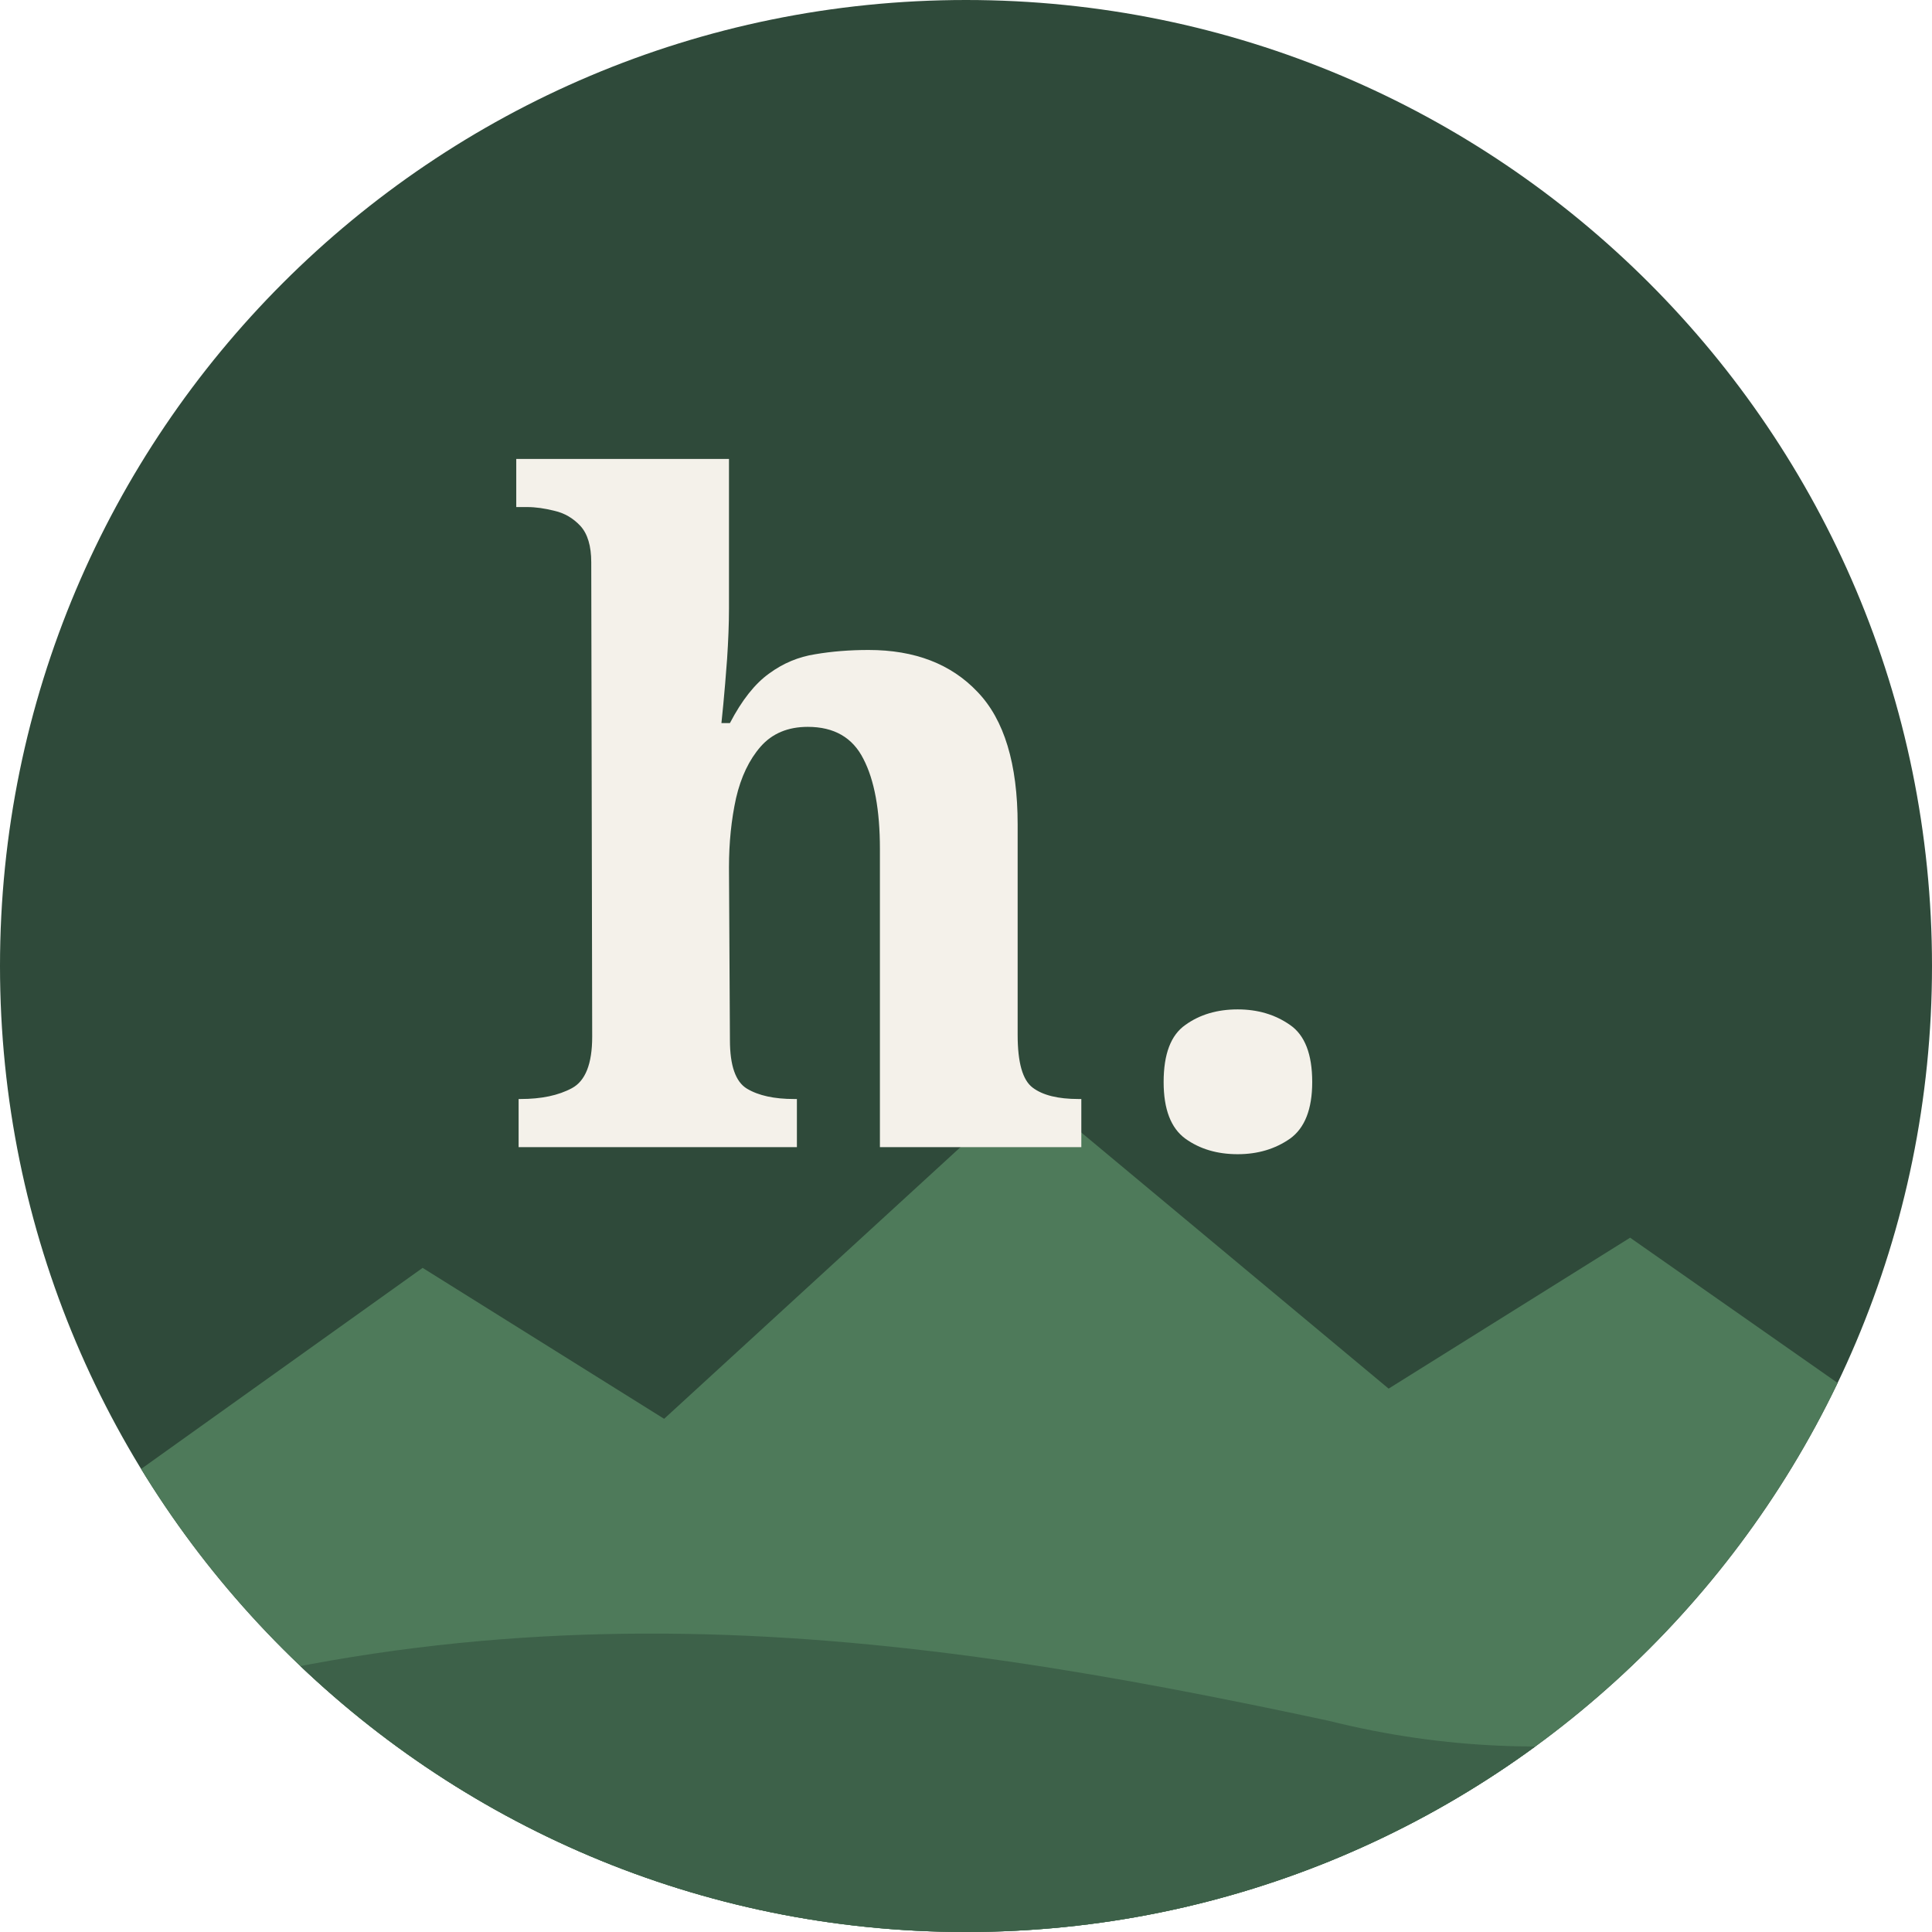
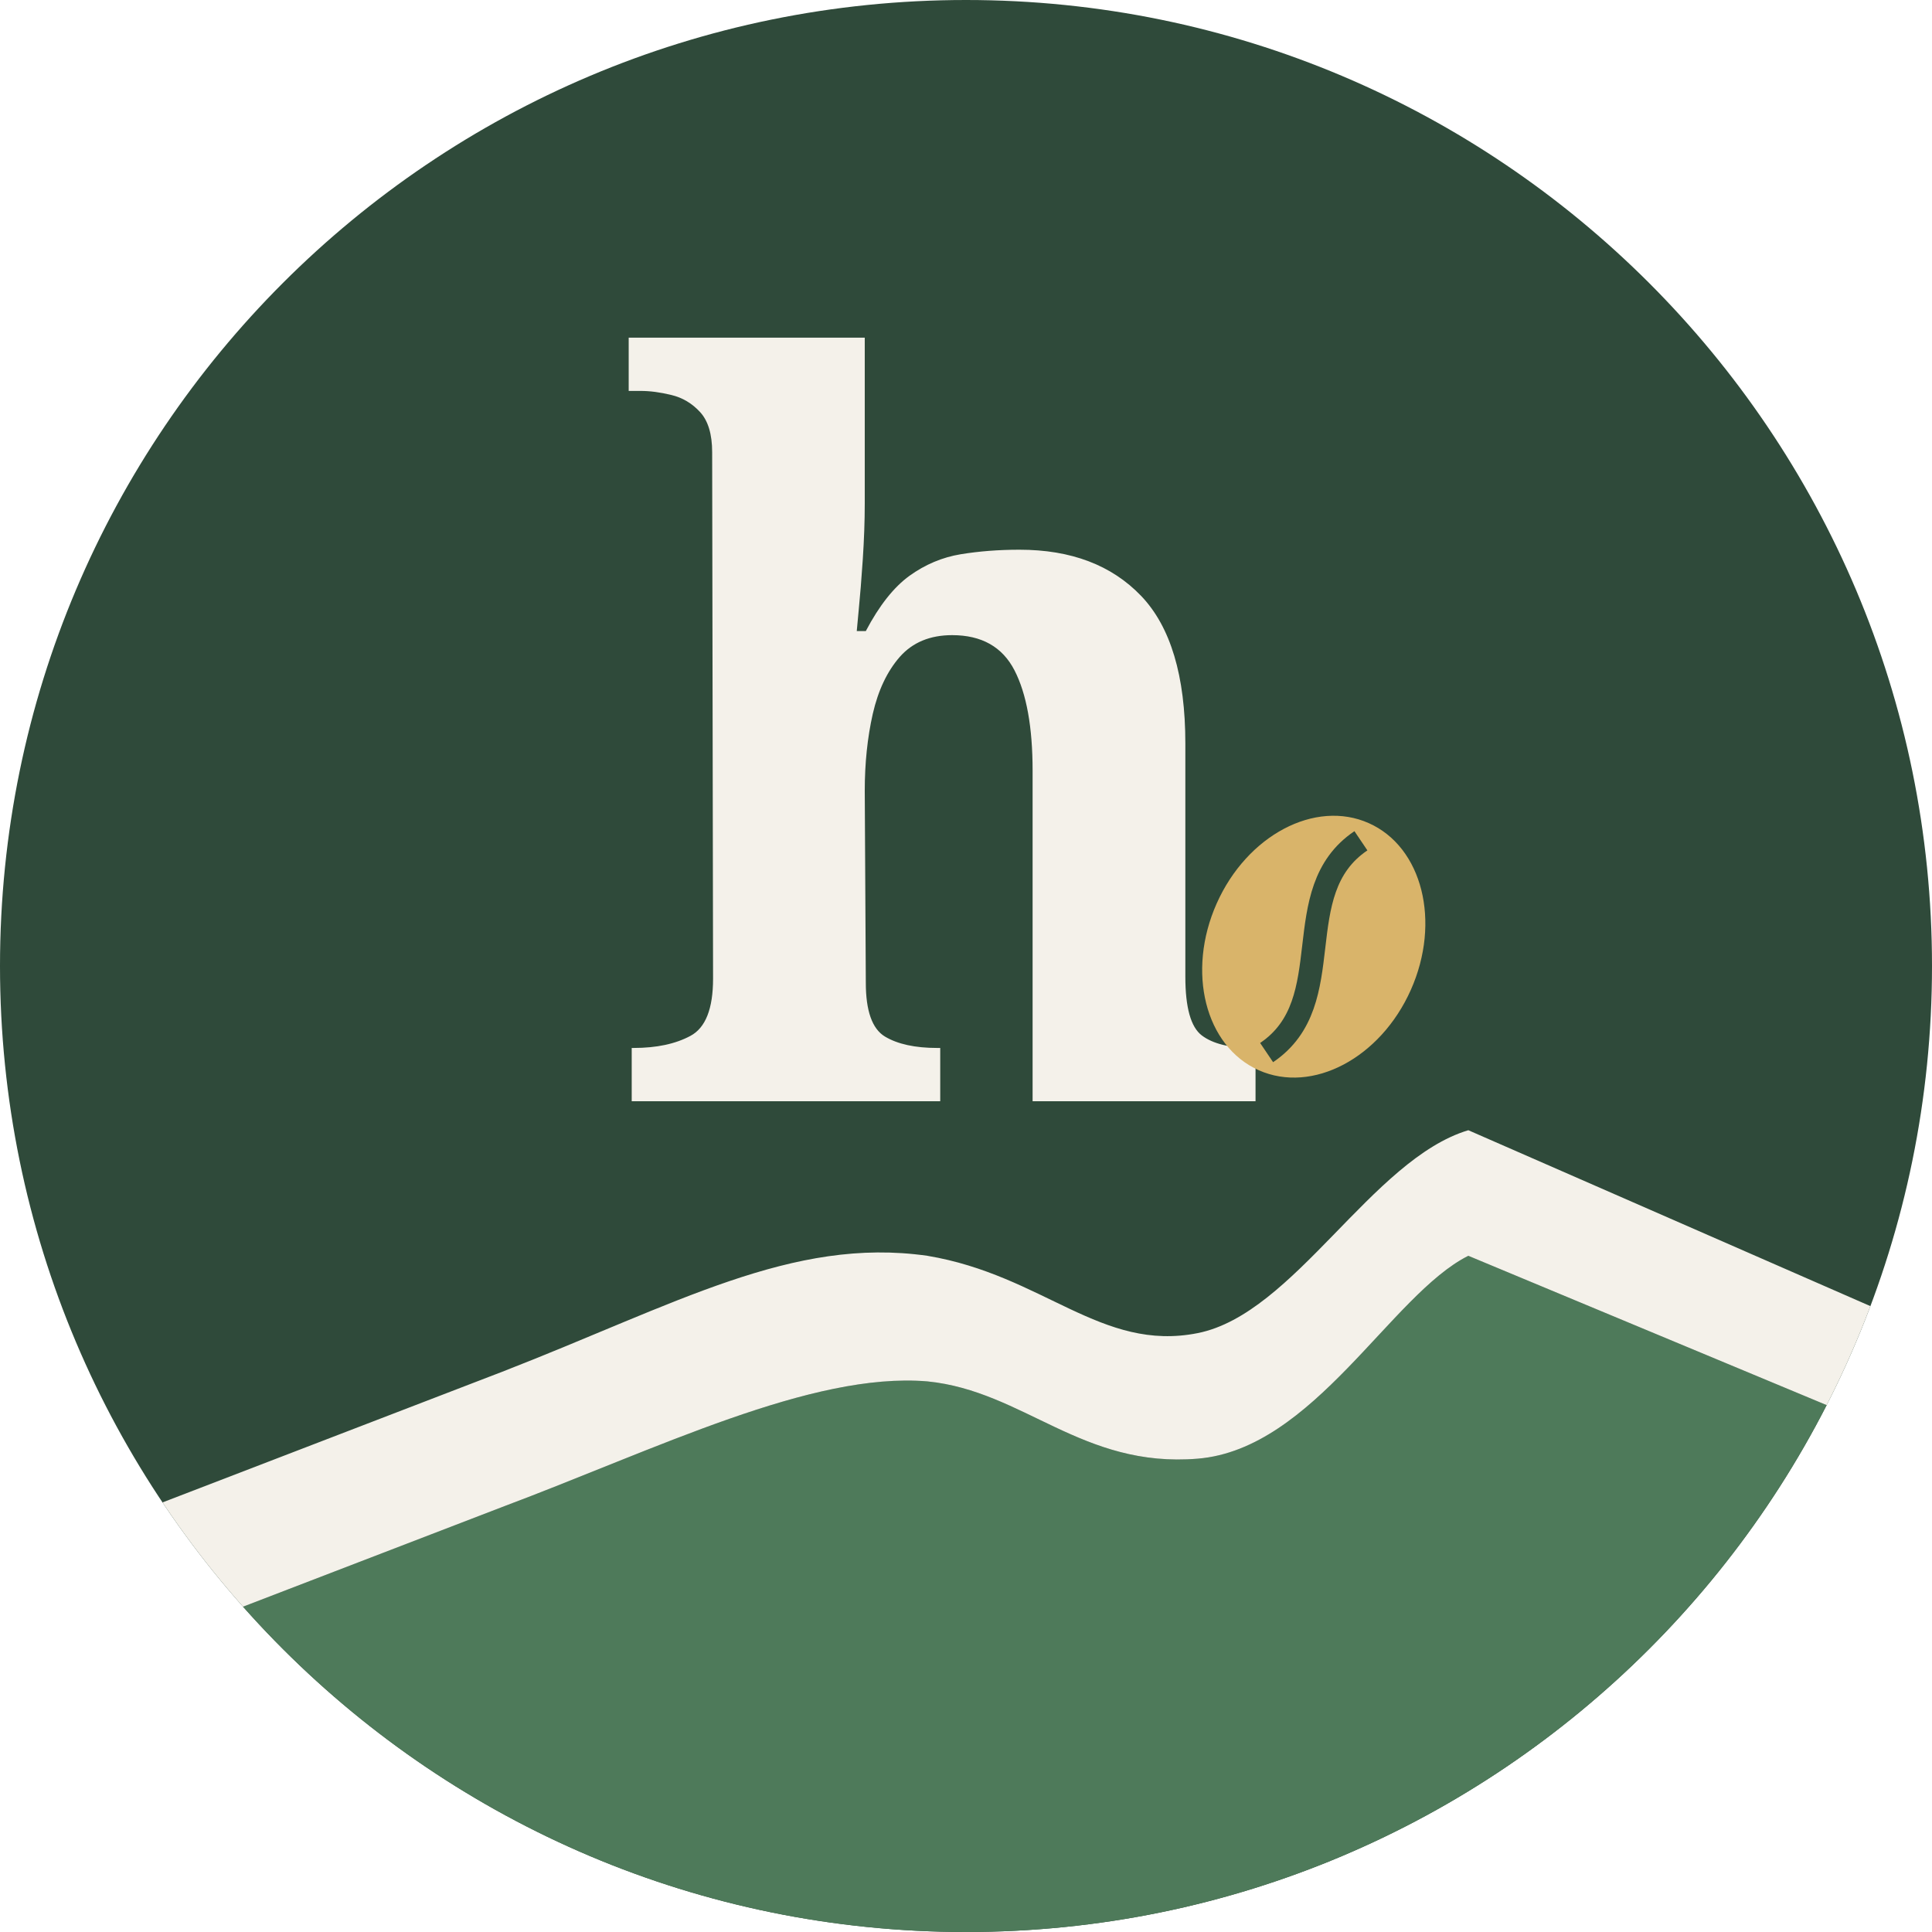
- <svg xmlns="http://www.w3.org/2000/svg" viewBox="0 0 64 64">
+ <svg xmlns="http://www.w3.org/2000/svg" viewBox="0 0 200 200">
  <defs>
    <clipPath id="c">
-       <circle cx="32" cy="32" r="32" />
+       <circle cx="100" cy="100" r="100" />
    </clipPath>
  </defs>
-   <circle cx="32" cy="32" r="32" fill="#2F4A3A" />
+   <circle cx="100" cy="100" r="100" fill="#2F4A3A" />
  <g clip-path="url(#c)">
-     <path d="M0 52 L14 42 L22 47 L34 36 L46 46 L54 41 L64 48 V64 H0 Z" fill="#4E7A5A" />
-     <path d="M0 58 C16 52 30 54 44 57 C52 59 58 57 64 56 V64 H0 Z" fill="#3D6149" />
+     <path d="M0 176 L52 156 C68 150 84 142 96 143 C106 144 112 152 124 151 C136 150 144 134 152 130 L200 150 V200 H0 Z" fill="#4E7A5A" />
+     <path d="M0 162 L52 142 C70 135 82 128 96 130 C108 132 114 140 124 138 C134 136 142 120 152 117 L200 138 L200 150 L152 130 C144 134 136 150 124 151 C112 152 106 144 96 143 C84 142 68 150 52 156 L0 176 Z" fill="#F4F1EA" />
  </g>
-   <text x="31" y="38" text-anchor="middle" font-family="Georgia, serif" font-size="30" font-weight="600" fill="#F4F1EA">h.</text>
+   <text x="98" y="114" text-anchor="middle" font-family="Georgia, serif" font-size="104" font-weight="600" fill="#F4F1EA">h</text>
+   <g transform="translate(136 98) rotate(24)">
+     <ellipse rx="11" ry="14" fill="#D9B46A" />
+     <path d="M0 -12 C -5 -4 5 4 0 12" stroke="#2F4A3A" stroke-width="2.4" fill="none" />
+   </g>
</svg>
